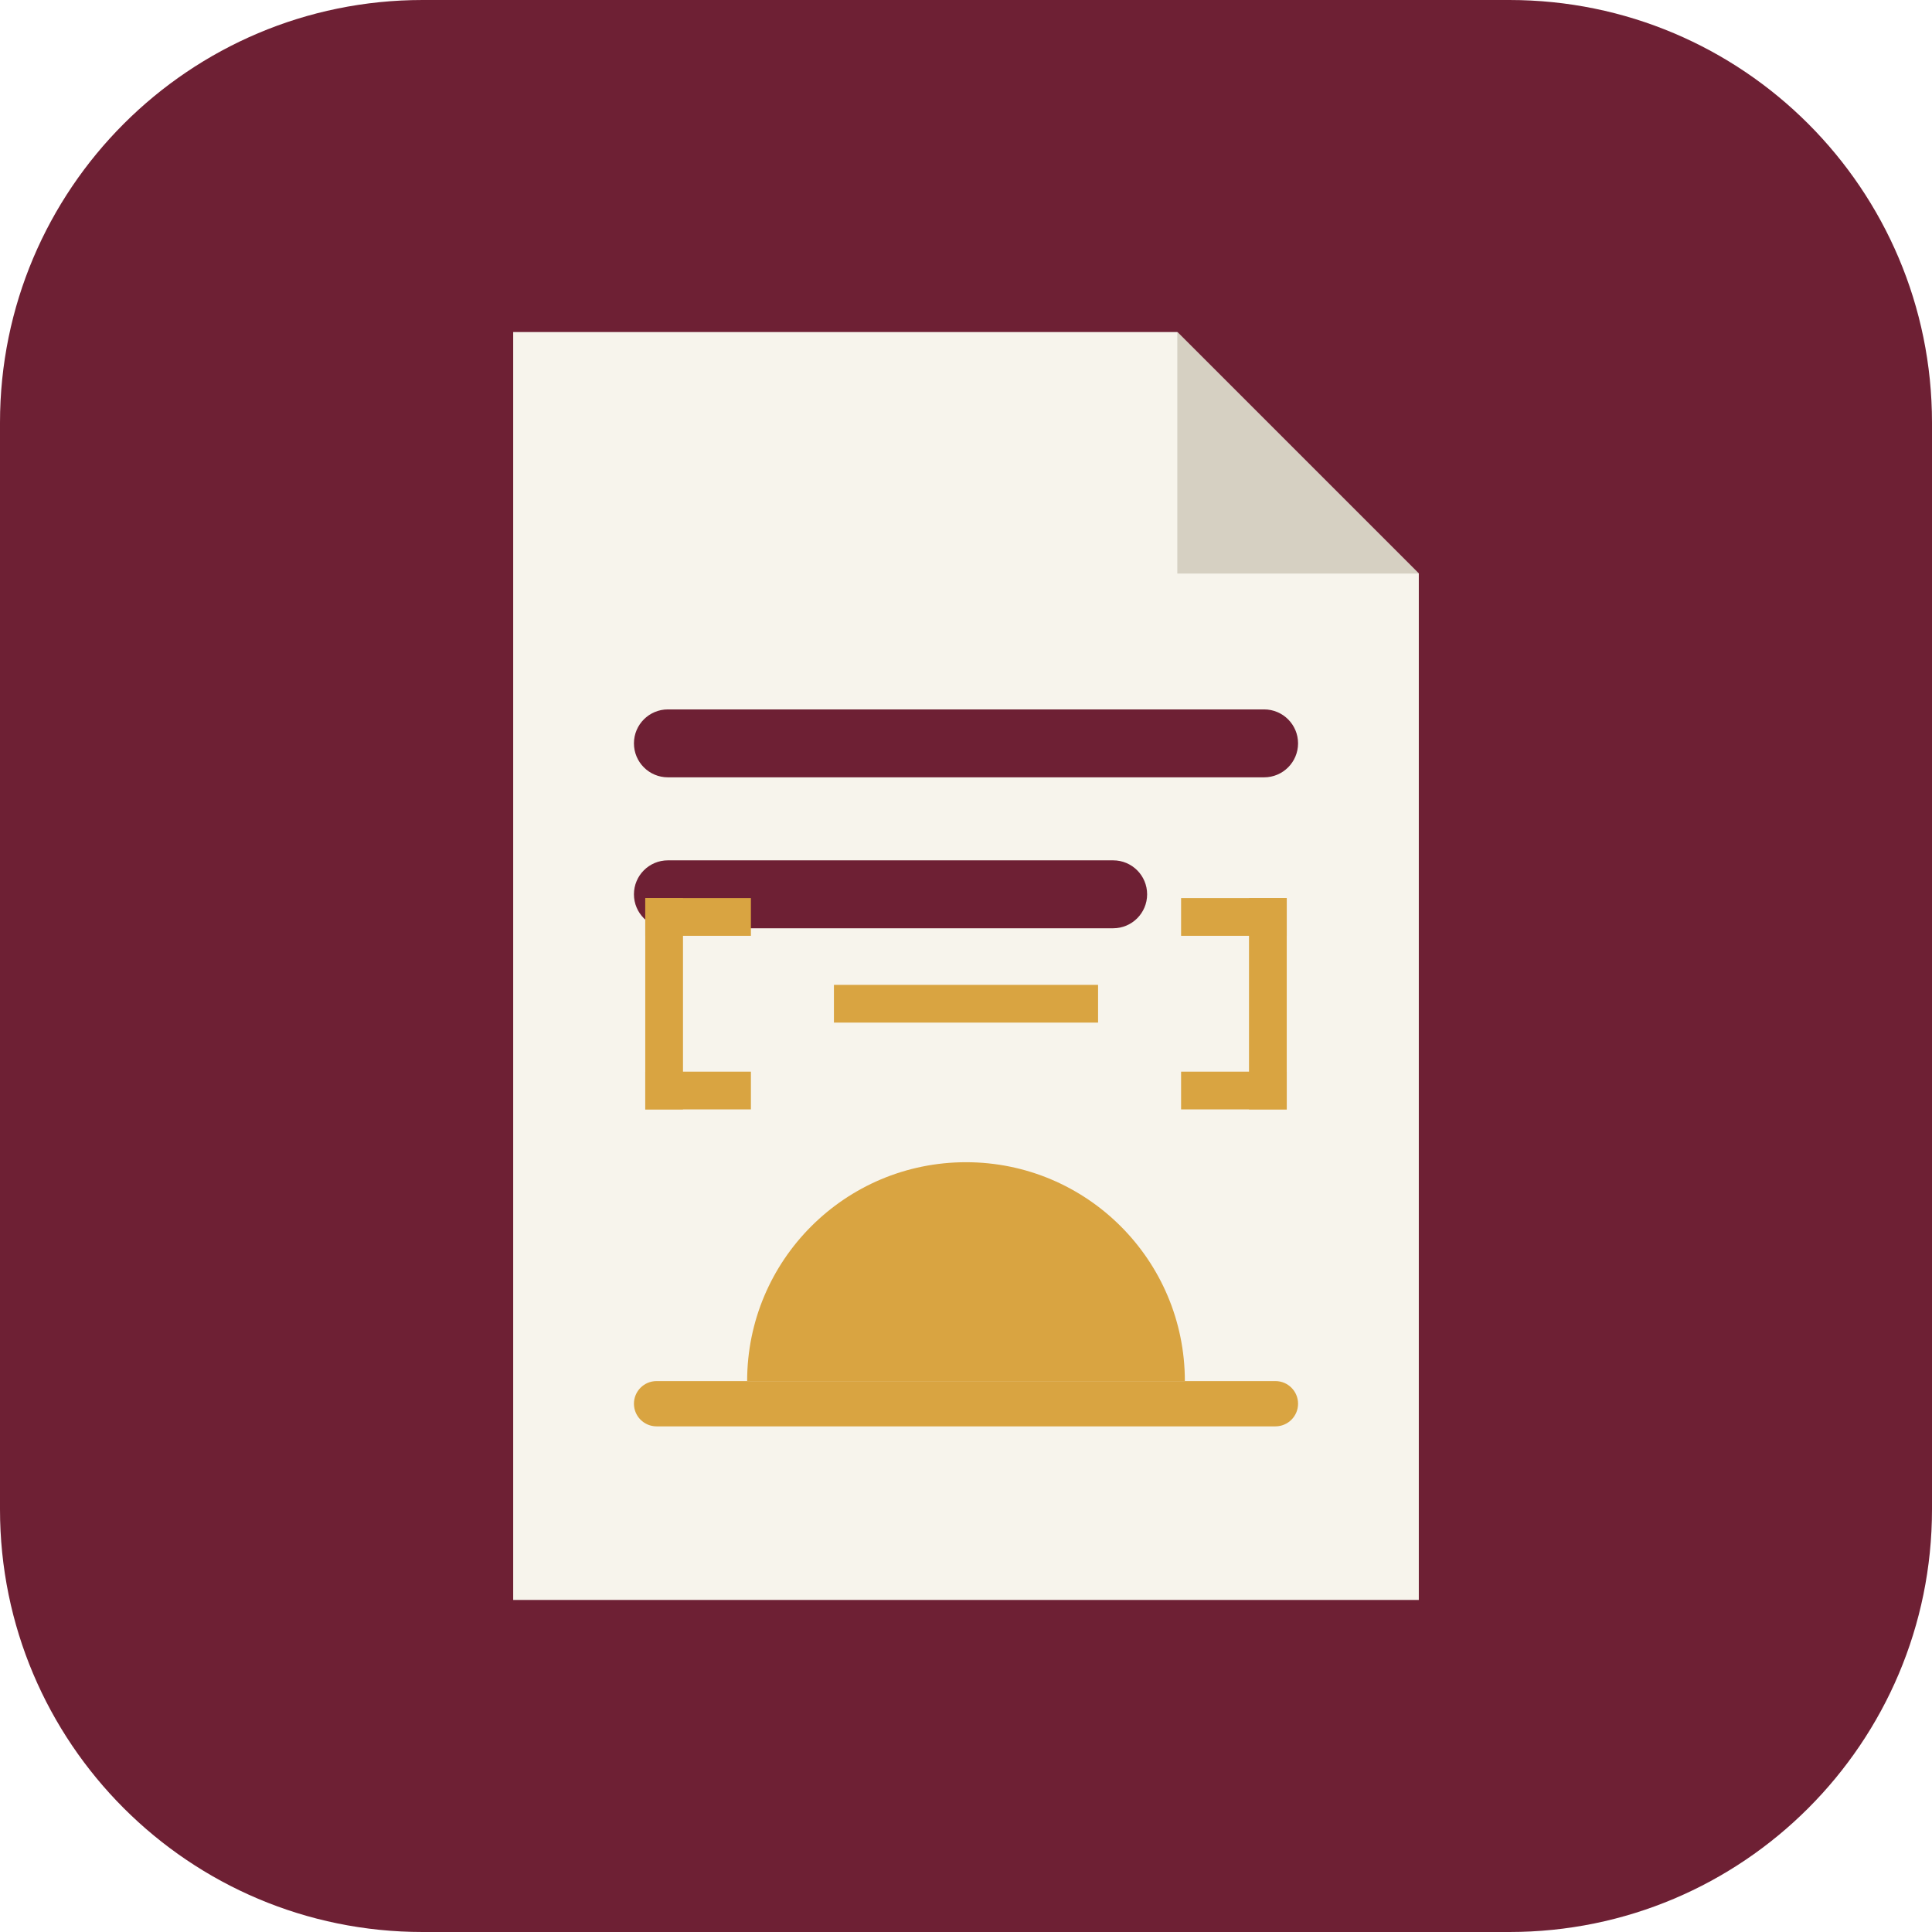
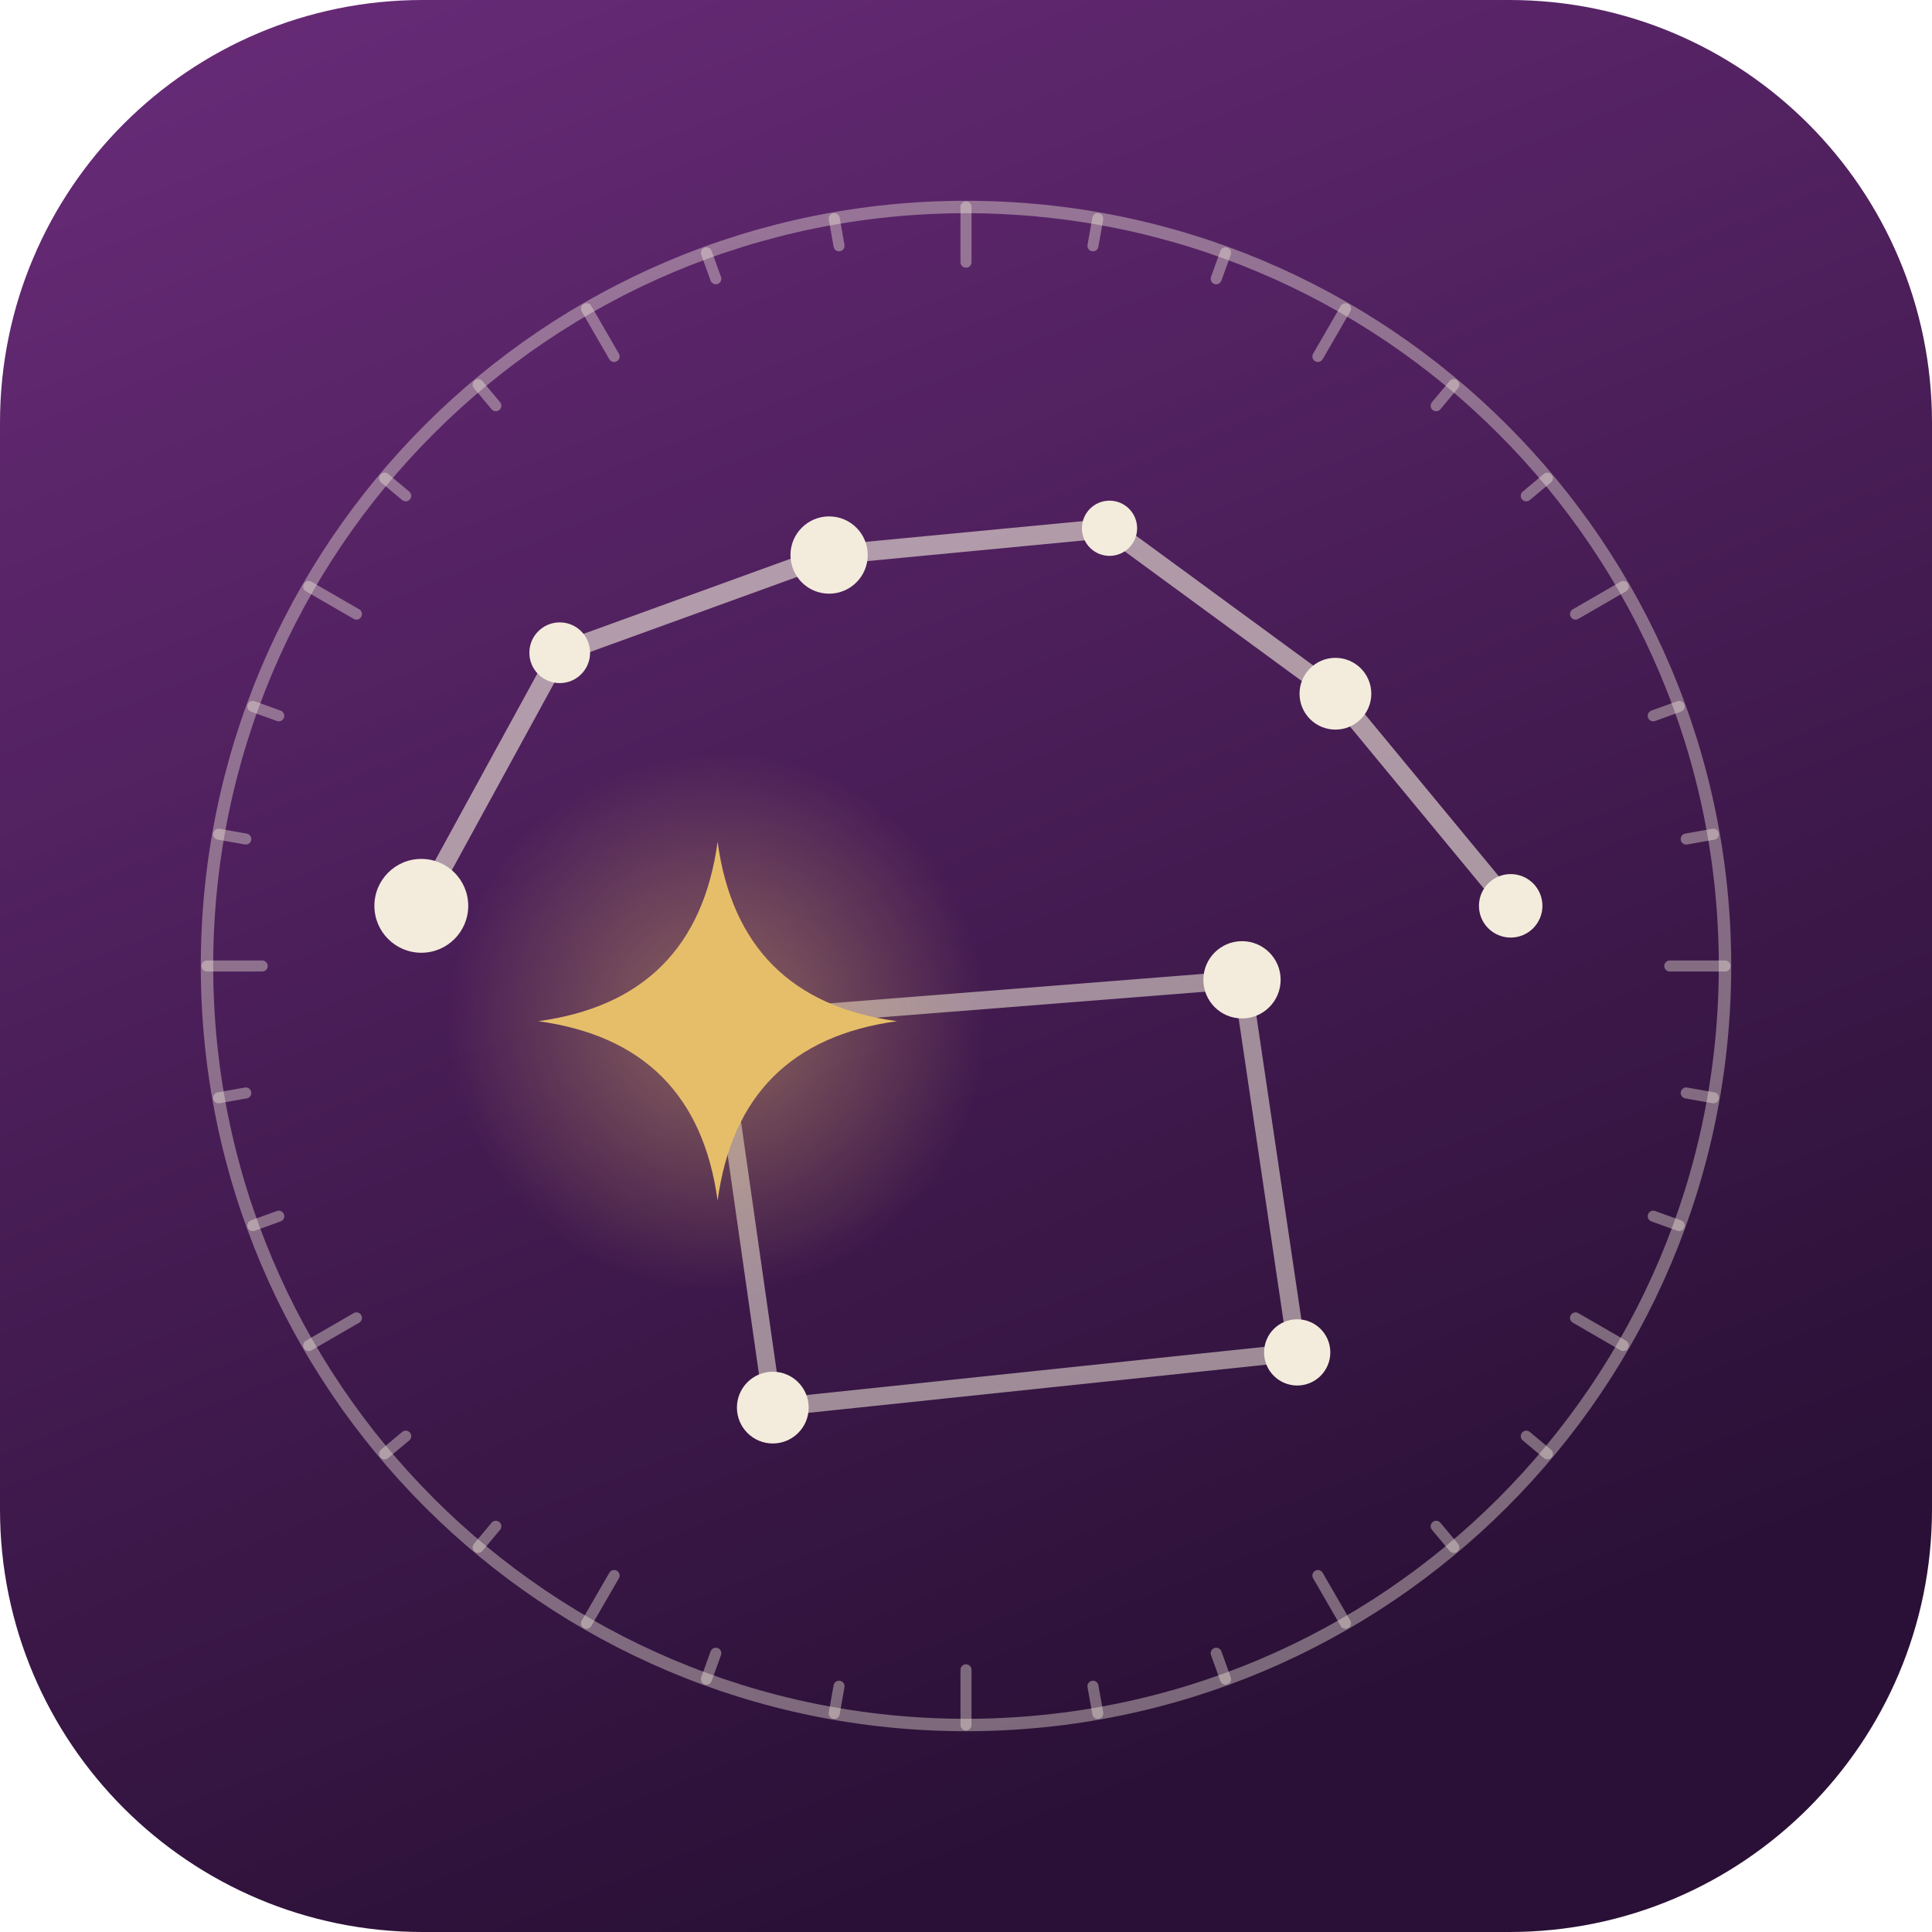
- <svg xmlns="http://www.w3.org/2000/svg" viewBox="0 0 512 512" width="512" height="512">
-   <rect width="512" height="512" rx="112" fill="#6e2034" />
-   <polygon points="136,88 312,88 376,152 376,424 136,424" fill="#f7f4ec" />
-   <polygon points="312,88 312,152 376,152" fill="#d6d0c2" />
-   <rect x="168" y="188" width="176" height="18" rx="9" fill="#6e2034" />
-   <rect x="168" y="228" width="136" height="18" rx="9" fill="#6e2034" />
-   <rect x="171" y="238" width="10" height="56" fill="#d9a441" />
-   <rect x="171" y="238" width="28" height="10" fill="#d9a441" />
-   <rect x="171" y="284" width="28" height="10" fill="#d9a441" />
-   <rect x="221" y="261" width="70" height="10" fill="#d9a441" />
-   <rect x="331" y="238" width="10" height="56" fill="#d9a441" />
-   <rect x="313" y="238" width="28" height="10" fill="#d9a441" />
-   <rect x="313" y="284" width="28" height="10" fill="#d9a441" />
-   <path d="M198.0,366.0 A58.0,58.0 0 0 1 314.0,366.0 Z" fill="#d9a441" />
-   <rect x="168" y="366" width="176" height="12" rx="6" fill="#d9a441" />
+ <svg xmlns="http://www.w3.org/2000/svg" viewBox="4 4 112 112" width="512" height="512">
+   <defs>
+     <linearGradient id="field" x1="0" y1="0" x2=".4" y2="1">
+       <stop offset="0" stop-color="#6a2c7a" />
+       <stop offset="1" stop-color="#2a1036" />
+     </linearGradient>
+     <radialGradient id="halo">
+       <stop offset="0" stop-color="#e6be6a" stop-opacity=".45" />
+       <stop offset="1" stop-color="#e6be6a" stop-opacity="0" />
+     </radialGradient>
+   </defs>
+   <rect x="4" y="4" width="112" height="112" rx="24.5" fill="url(#field)" />
+   <g transform="translate(60 60) scale(0.8) translate(-60 -60)">
+     <circle cx="60" cy="60" r="55" fill="none" stroke="#f3ecdc" stroke-width="0.9" stroke-opacity="0.4" />
+     <polyline points="111,60 115,60" fill="none" stroke="#f3ecdc" stroke-width="0.8" stroke-opacity="0.4" stroke-linejoin="round" stroke-linecap="round" />
+     <polyline points="112.19,69.2 114.16,69.55" fill="none" stroke="#f3ecdc" stroke-width="0.8" stroke-opacity="0.4" stroke-linejoin="round" stroke-linecap="round" />
+     <polyline points="109.8,78.13 111.68,78.81" fill="none" stroke="#f3ecdc" stroke-width="0.8" stroke-opacity="0.4" stroke-linejoin="round" stroke-linecap="round" />
+     <polyline points="104.17,85.5 107.63,87.5" fill="none" stroke="#f3ecdc" stroke-width="0.8" stroke-opacity="0.4" stroke-linejoin="round" stroke-linecap="round" />
+     <polyline points="100.6,94.07 102.13,95.35" fill="none" stroke="#f3ecdc" stroke-width="0.8" stroke-opacity="0.4" stroke-linejoin="round" stroke-linecap="round" />
+     <polyline points="94.07,100.6 95.35,102.13" fill="none" stroke="#f3ecdc" stroke-width="0.8" stroke-opacity="0.4" stroke-linejoin="round" stroke-linecap="round" />
+     <polyline points="85.5,104.17 87.5,107.63" fill="none" stroke="#f3ecdc" stroke-width="0.8" stroke-opacity="0.4" stroke-linejoin="round" stroke-linecap="round" />
+     <polyline points="78.13,109.8 78.81,111.68" fill="none" stroke="#f3ecdc" stroke-width="0.8" stroke-opacity="0.4" stroke-linejoin="round" stroke-linecap="round" />
+     <polyline points="69.2,112.19 69.55,114.16" fill="none" stroke="#f3ecdc" stroke-width="0.8" stroke-opacity="0.4" stroke-linejoin="round" stroke-linecap="round" />
+     <polyline points="60,111 60,115" fill="none" stroke="#f3ecdc" stroke-width="0.8" stroke-opacity="0.4" stroke-linejoin="round" stroke-linecap="round" />
+     <polyline points="50.8,112.19 50.45,114.16" fill="none" stroke="#f3ecdc" stroke-width="0.8" stroke-opacity="0.4" stroke-linejoin="round" stroke-linecap="round" />
+     <polyline points="41.87,109.8 41.19,111.68" fill="none" stroke="#f3ecdc" stroke-width="0.8" stroke-opacity="0.4" stroke-linejoin="round" stroke-linecap="round" />
+     <polyline points="34.5,104.17 32.5,107.63" fill="none" stroke="#f3ecdc" stroke-width="0.8" stroke-opacity="0.4" stroke-linejoin="round" stroke-linecap="round" />
+     <polyline points="25.93,100.6 24.65,102.13" fill="none" stroke="#f3ecdc" stroke-width="0.8" stroke-opacity="0.4" stroke-linejoin="round" stroke-linecap="round" />
+     <polyline points="19.4,94.07 17.87,95.35" fill="none" stroke="#f3ecdc" stroke-width="0.8" stroke-opacity="0.4" stroke-linejoin="round" stroke-linecap="round" />
+     <polyline points="15.83,85.5 12.37,87.5" fill="none" stroke="#f3ecdc" stroke-width="0.8" stroke-opacity="0.4" stroke-linejoin="round" stroke-linecap="round" />
+     <polyline points="10.2,78.13 8.32,78.81" fill="none" stroke="#f3ecdc" stroke-width="0.8" stroke-opacity="0.4" stroke-linejoin="round" stroke-linecap="round" />
+     <polyline points="7.81,69.2 5.84,69.55" fill="none" stroke="#f3ecdc" stroke-width="0.8" stroke-opacity="0.4" stroke-linejoin="round" stroke-linecap="round" />
+     <polyline points="9,60 5,60" fill="none" stroke="#f3ecdc" stroke-width="0.8" stroke-opacity="0.4" stroke-linejoin="round" stroke-linecap="round" />
+     <polyline points="7.81,50.8 5.84,50.45" fill="none" stroke="#f3ecdc" stroke-width="0.8" stroke-opacity="0.4" stroke-linejoin="round" stroke-linecap="round" />
+     <polyline points="10.2,41.87 8.32,41.19" fill="none" stroke="#f3ecdc" stroke-width="0.8" stroke-opacity="0.4" stroke-linejoin="round" stroke-linecap="round" />
+     <polyline points="15.83,34.5 12.37,32.5" fill="none" stroke="#f3ecdc" stroke-width="0.8" stroke-opacity="0.4" stroke-linejoin="round" stroke-linecap="round" />
+     <polyline points="19.4,25.93 17.87,24.65" fill="none" stroke="#f3ecdc" stroke-width="0.8" stroke-opacity="0.4" stroke-linejoin="round" stroke-linecap="round" />
+     <polyline points="25.93,19.4 24.65,17.87" fill="none" stroke="#f3ecdc" stroke-width="0.8" stroke-opacity="0.4" stroke-linejoin="round" stroke-linecap="round" />
+     <polyline points="34.5,15.83 32.5,12.37" fill="none" stroke="#f3ecdc" stroke-width="0.8" stroke-opacity="0.4" stroke-linejoin="round" stroke-linecap="round" />
+     <polyline points="41.87,10.2 41.19,8.32" fill="none" stroke="#f3ecdc" stroke-width="0.8" stroke-opacity="0.4" stroke-linejoin="round" stroke-linecap="round" />
+     <polyline points="50.8,7.81 50.45,5.84" fill="none" stroke="#f3ecdc" stroke-width="0.8" stroke-opacity="0.4" stroke-linejoin="round" stroke-linecap="round" />
+     <polyline points="60,9 60,5" fill="none" stroke="#f3ecdc" stroke-width="0.8" stroke-opacity="0.4" stroke-linejoin="round" stroke-linecap="round" />
+     <polyline points="69.2,7.81 69.55,5.84" fill="none" stroke="#f3ecdc" stroke-width="0.8" stroke-opacity="0.4" stroke-linejoin="round" stroke-linecap="round" />
+     <polyline points="78.13,10.2 78.81,8.32" fill="none" stroke="#f3ecdc" stroke-width="0.8" stroke-opacity="0.4" stroke-linejoin="round" stroke-linecap="round" />
+     <polyline points="85.5,15.83 87.5,12.37" fill="none" stroke="#f3ecdc" stroke-width="0.8" stroke-opacity="0.4" stroke-linejoin="round" stroke-linecap="round" />
+     <polyline points="94.07,19.4 95.35,17.87" fill="none" stroke="#f3ecdc" stroke-width="0.8" stroke-opacity="0.4" stroke-linejoin="round" stroke-linecap="round" />
+     <polyline points="100.6,25.93 102.13,24.65" fill="none" stroke="#f3ecdc" stroke-width="0.8" stroke-opacity="0.4" stroke-linejoin="round" stroke-linecap="round" />
+     <polyline points="104.17,34.5 107.63,32.5" fill="none" stroke="#f3ecdc" stroke-width="0.8" stroke-opacity="0.4" stroke-linejoin="round" stroke-linecap="round" />
+     <polyline points="109.8,41.87 111.68,41.19" fill="none" stroke="#f3ecdc" stroke-width="0.8" stroke-opacity="0.4" stroke-linejoin="round" stroke-linecap="round" />
+     <polyline points="112.19,50.8 114.16,50.45" fill="none" stroke="#f3ecdc" stroke-width="0.8" stroke-opacity="0.4" stroke-linejoin="round" stroke-linecap="round" />
+     <polyline points="20.53,55.64 30.56,37.3 50.08,30.22 70.4,28.28 86.77,40.27 99.47,55.64" fill="none" stroke="#f3ecdc" stroke-width="1.4" stroke-opacity="0.6" stroke-linejoin="round" stroke-linecap="round" />
+     <polyline points="42,64 80,61 84,88 46,92 42,64" fill="none" stroke="#f3ecdc" stroke-width="1.3" stroke-opacity="0.55" stroke-linejoin="round" stroke-linecap="round" />
+     <circle cx="20.53" cy="55.64" r="3.4" fill="#f3ecdc" />
+     <circle cx="30.56" cy="37.3" r="2.2" fill="#f3ecdc" />
+     <circle cx="50.08" cy="30.22" r="2.8" fill="#f3ecdc" />
+     <circle cx="70.4" cy="28.28" r="2" fill="#f3ecdc" />
+     <circle cx="86.77" cy="40.27" r="2.6" fill="#f3ecdc" />
+     <circle cx="99.47" cy="55.64" r="2.3" fill="#f3ecdc" />
+     <circle cx="80" cy="61" r="2.8" fill="#f3ecdc" />
+     <circle cx="84" cy="88" r="2.4" fill="#f3ecdc" />
+     <circle cx="46" cy="92" r="2.6" fill="#f3ecdc" />
+     <circle cx="42" cy="64" r="19.5" fill="url(#halo)" />
+     <path d="M38.14,60.14 Q42,63.02 45.86,60.14 Q42.98,64 45.86,67.86 Q42,64.98 38.14,67.86 Q41.02,64 38.14,60.14Z" fill="#e6be6a" opacity=".85" />
+     <path d="M42,51 Q43.56,62.44 55,64 Q43.56,65.56 42,77 Q40.44,65.56 29,64 Q40.44,62.44 42,51Z" fill="#e6be6a" />
+   </g>
</svg>
